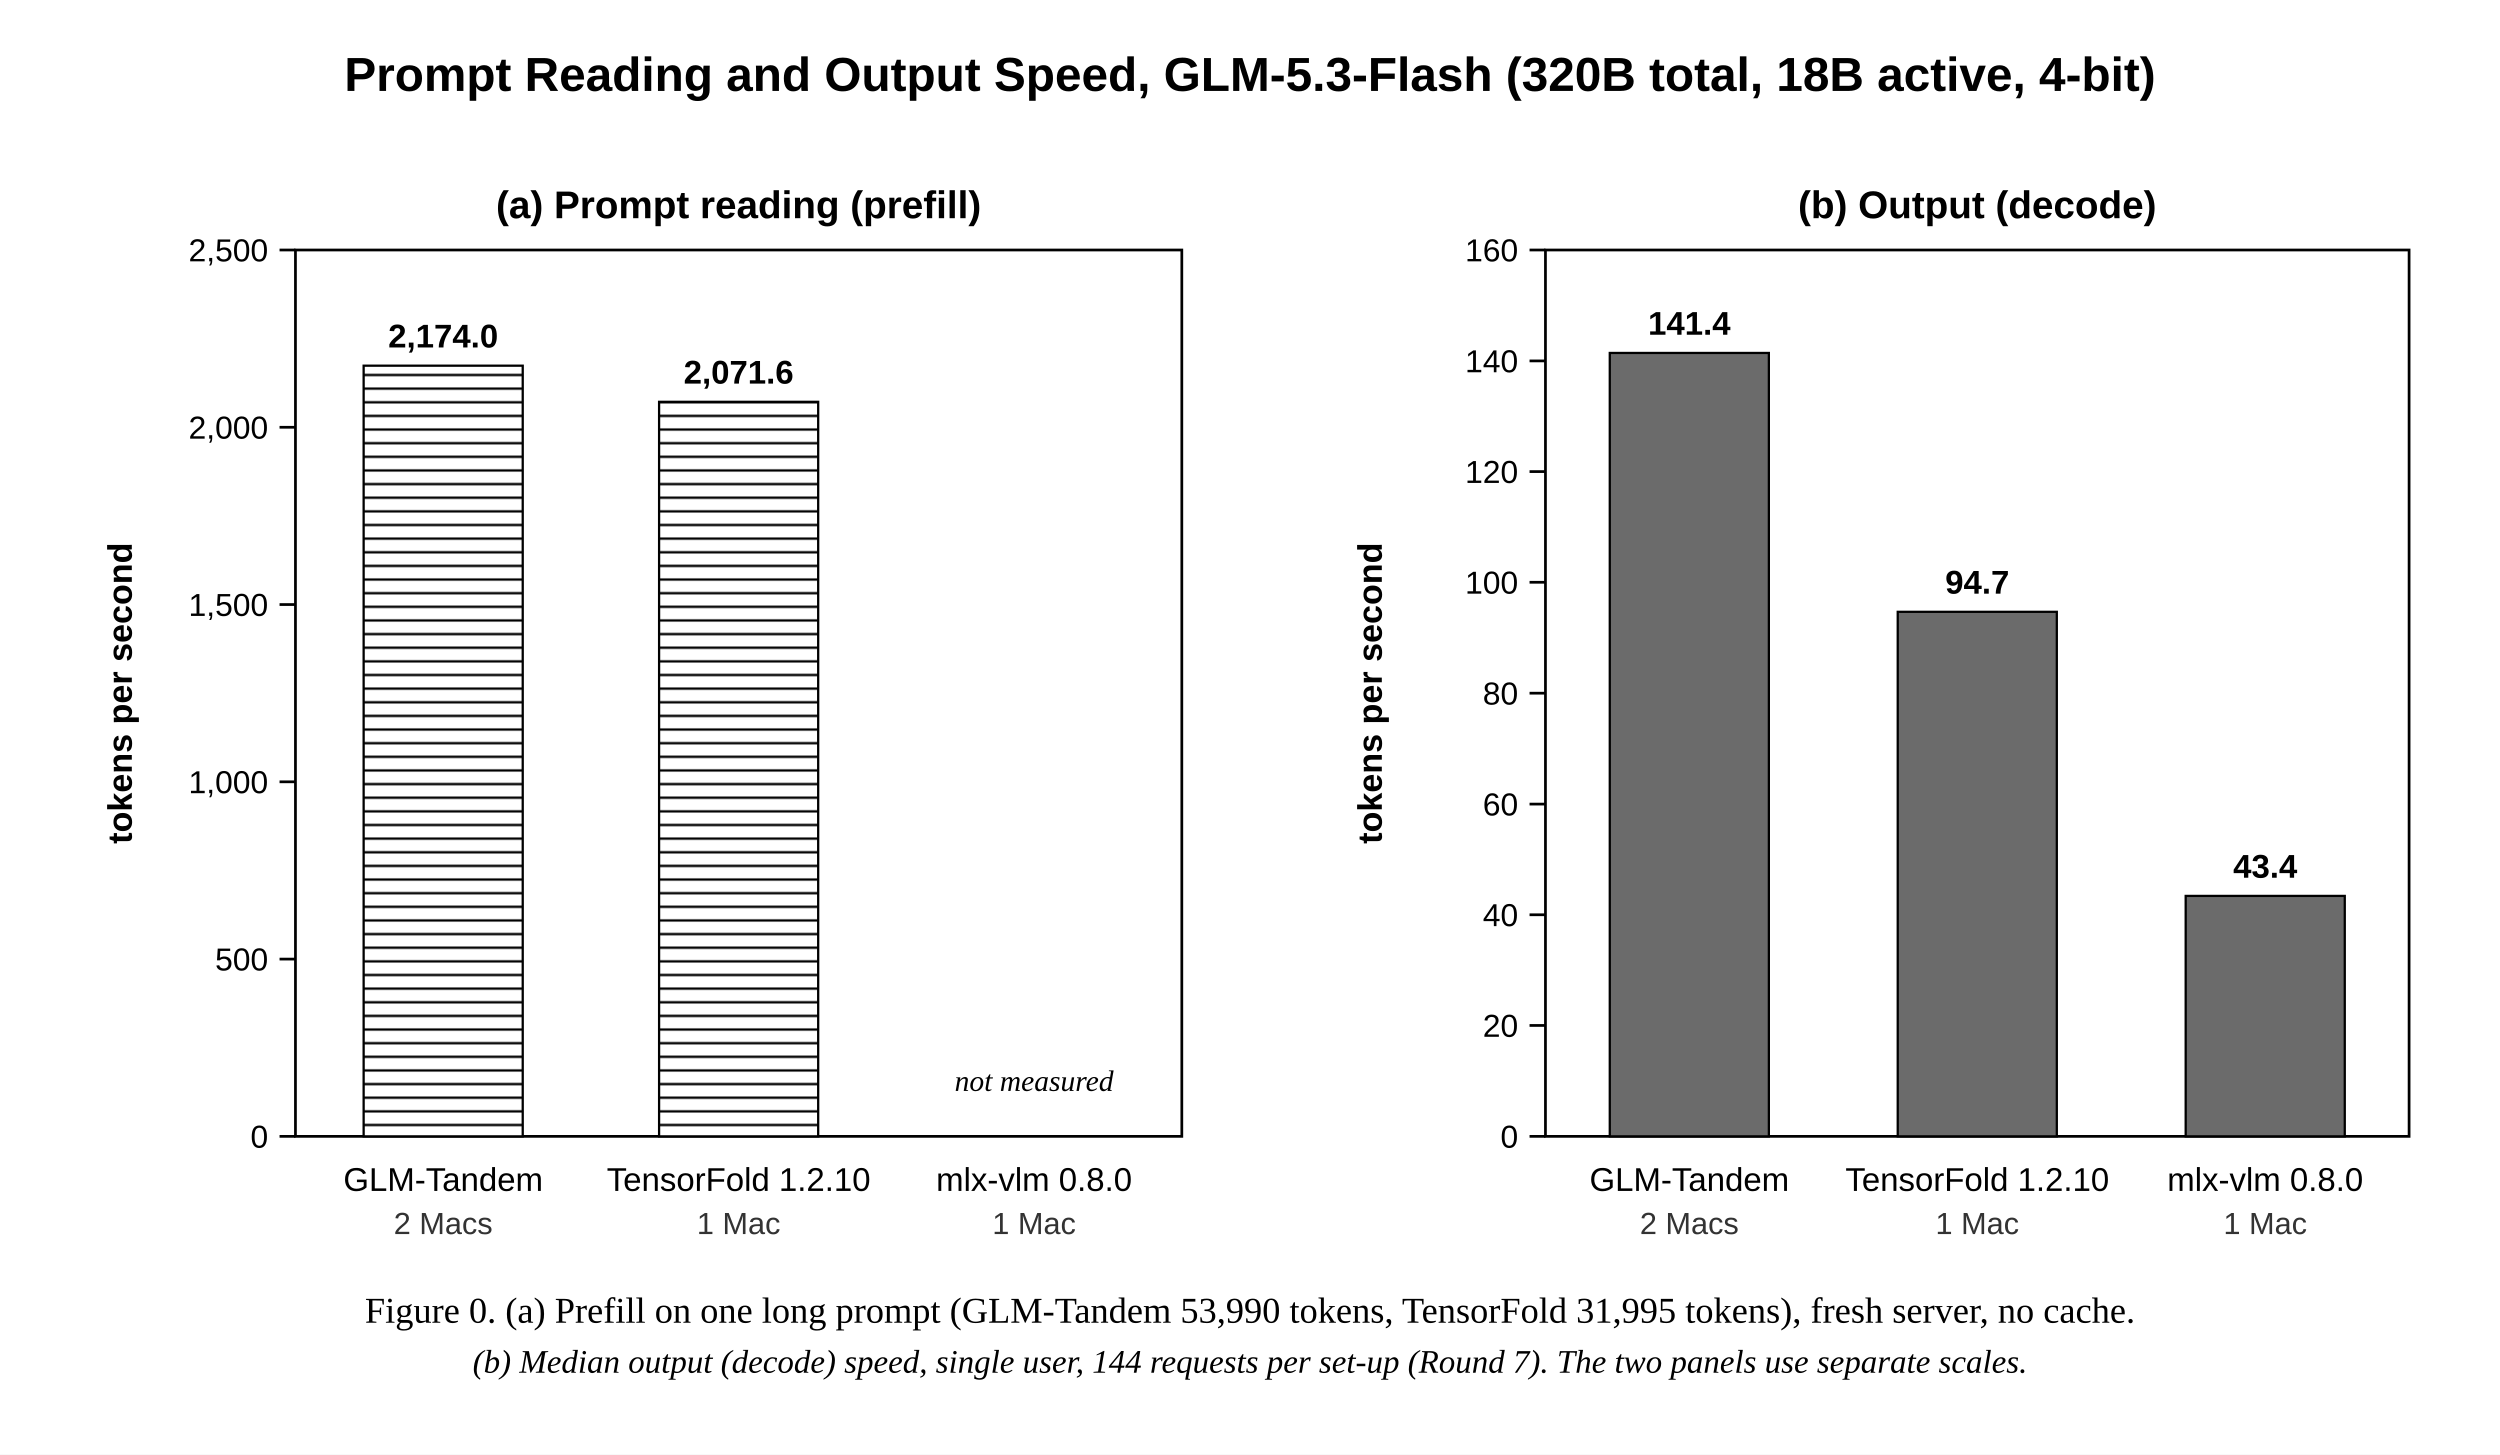
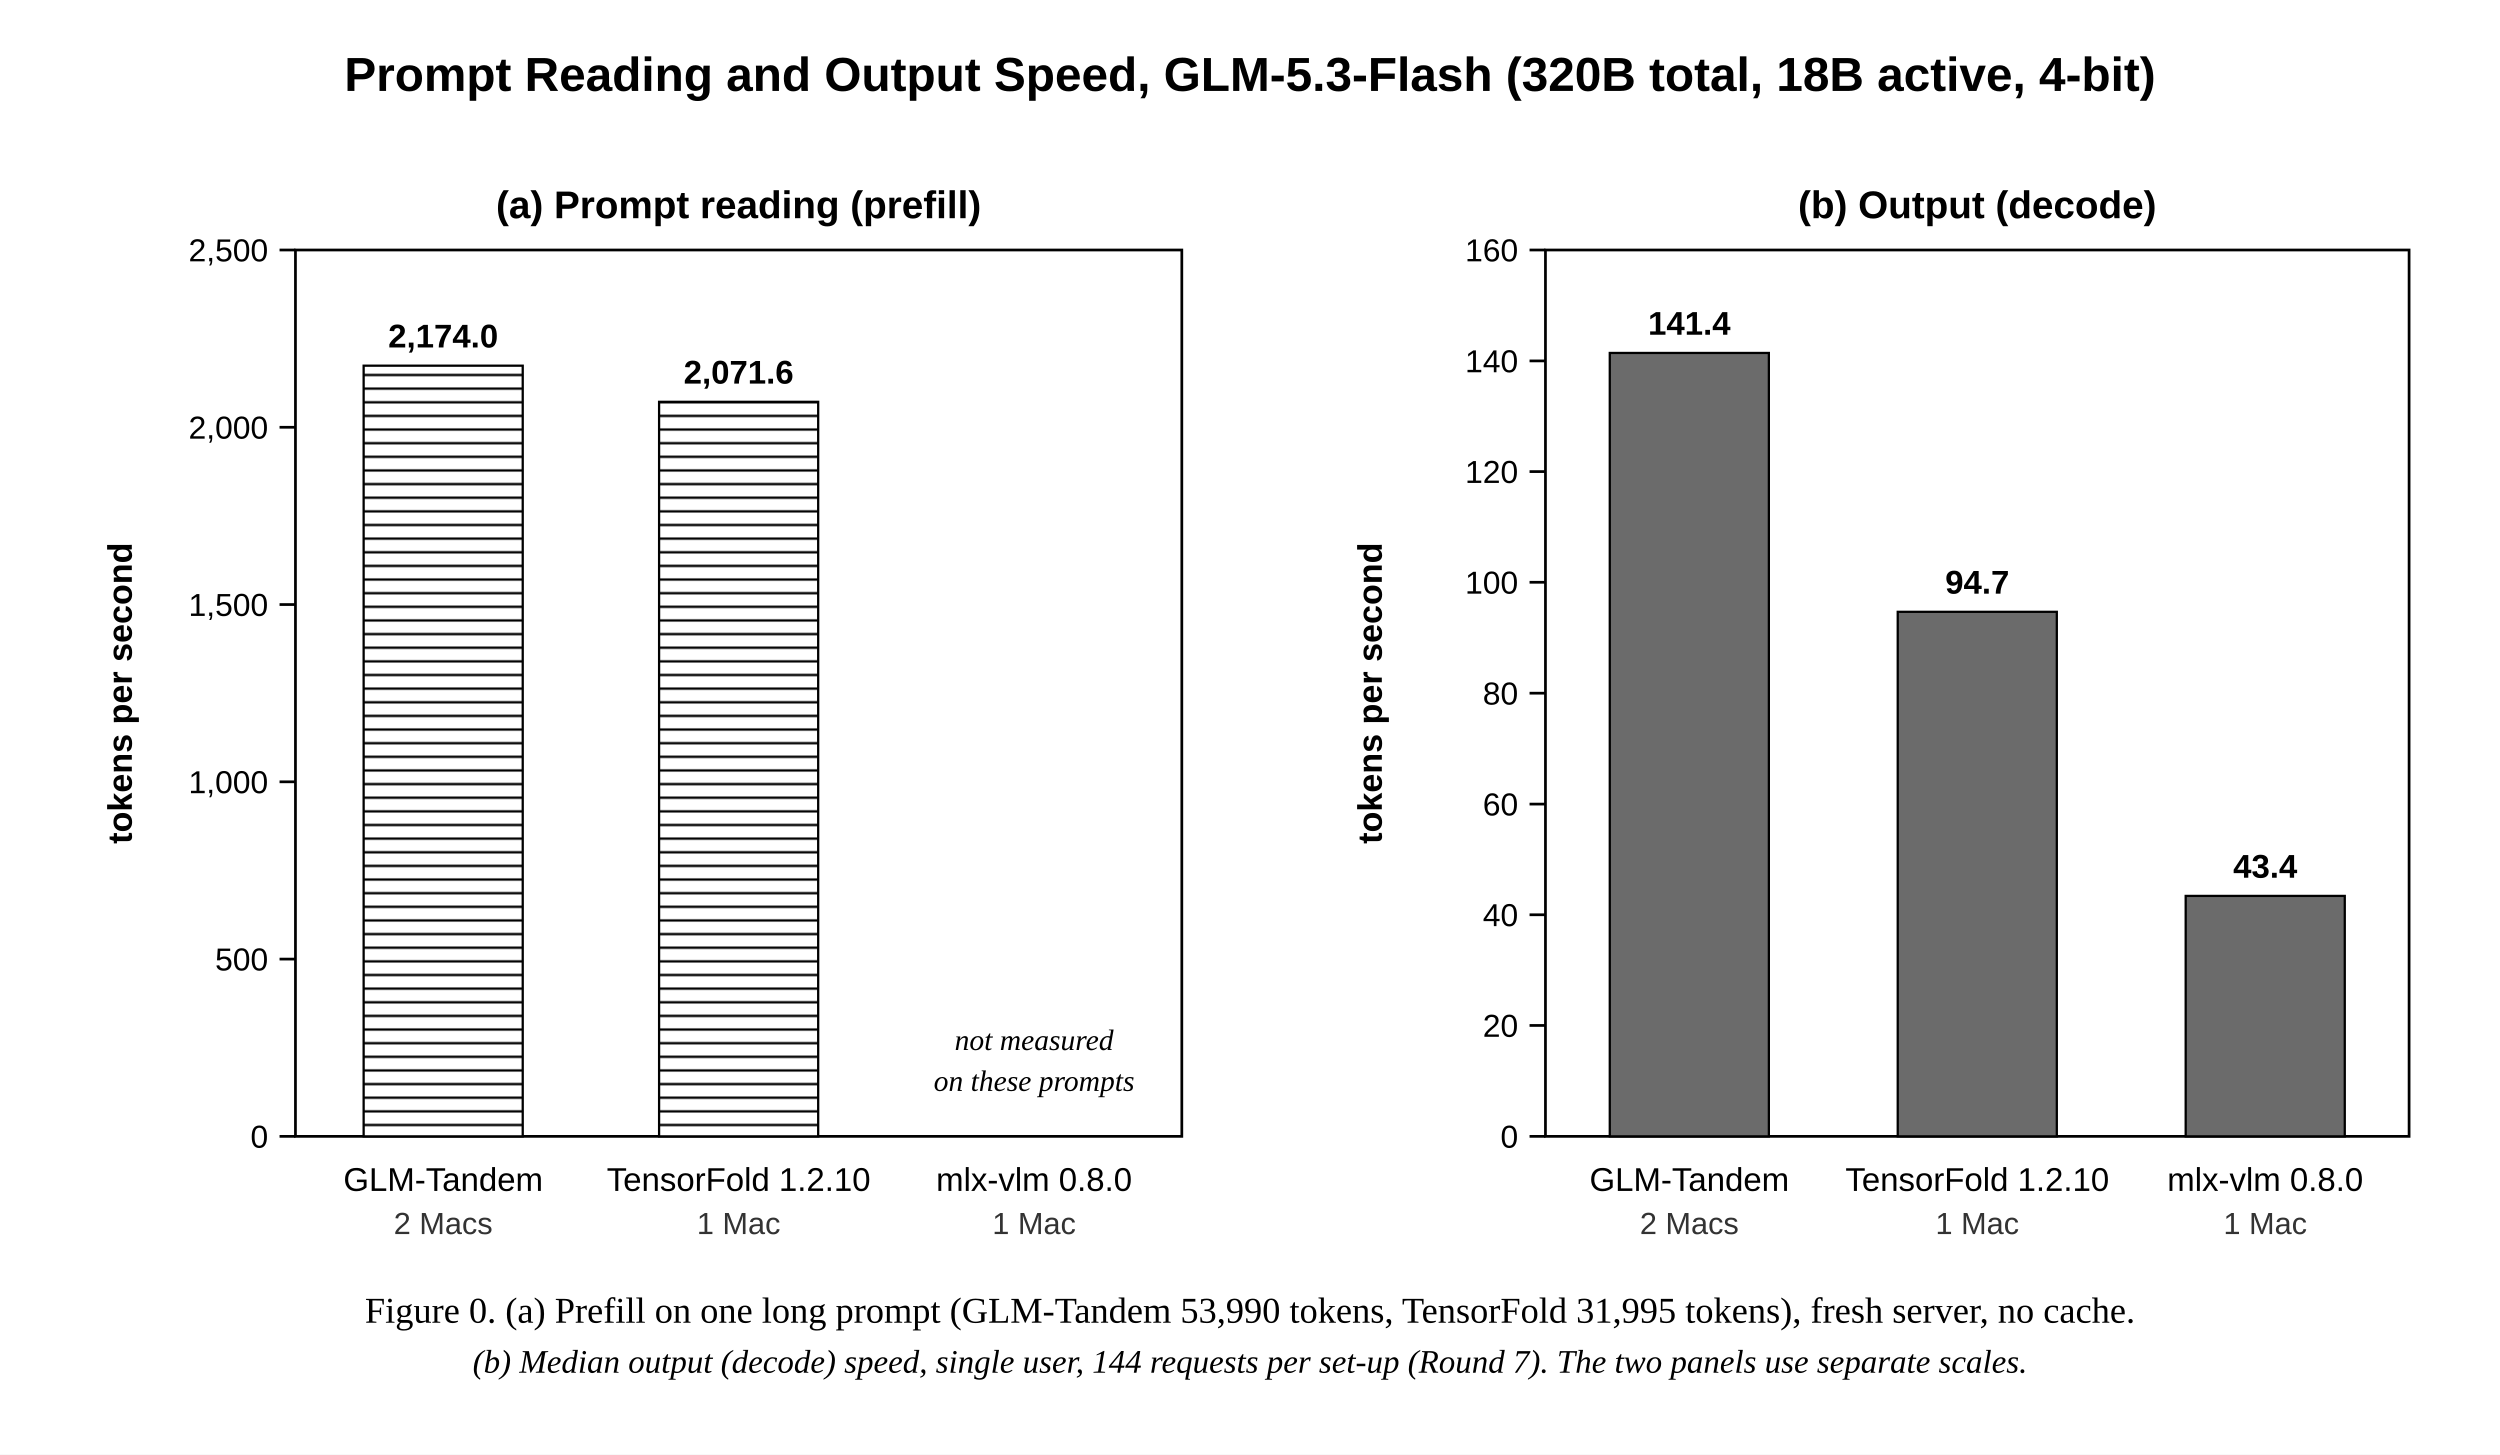
<svg xmlns="http://www.w3.org/2000/svg" viewBox="0 0 1100 640" width="1100" height="640" role="img" aria-label="Prompt Reading and Output Speed">
  <defs>
    <pattern id="p_dark" width="8" height="8" patternUnits="userSpaceOnUse">
      <rect width="8" height="8" fill="#6b6b6b" />
    </pattern>
    <pattern id="p_hlines" width="8" height="6" patternUnits="userSpaceOnUse">
      <rect width="8" height="6" fill="#fff" />
      <line x1="0" y1="3" x2="8" y2="3" stroke="#000" stroke-width="1" />
    </pattern>
    <pattern id="p_cross" width="10" height="10" patternUnits="userSpaceOnUse">
      <rect width="10" height="10" fill="#fff" />
      <path d="M0,0 L10,10 M10,0 L0,10" stroke="#000" stroke-width="1" />
    </pattern>
  </defs>
  <rect width="1100" height="640" fill="#ffffff" />
  <text x="550.0" y="40.0" font-size="21" font-weight="700" font-style="normal" font-family="Arial, Helvetica, 'Liberation Sans', sans-serif" fill="#000000" text-anchor="middle">Prompt Reading and Output Speed, GLM-5.3-Flash (320B total, 18B active, 4-bit)</text>
  <rect x="130" y="110" width="390" height="390" fill="none" stroke="#000000" stroke-width="1.2" />
  <line x1="123" y1="500.0" x2="130" y2="500.0" stroke="#000000" stroke-width="1.2" />
  <text x="118.0" y="505.0" font-size="14" font-weight="400" font-style="normal" font-family="Arial, Helvetica, 'Liberation Sans', sans-serif" fill="#000000" text-anchor="end">0</text>
  <line x1="123" y1="422.0" x2="130" y2="422.0" stroke="#000000" stroke-width="1.2" />
  <text x="118.0" y="427.0" font-size="14" font-weight="400" font-style="normal" font-family="Arial, Helvetica, 'Liberation Sans', sans-serif" fill="#000000" text-anchor="end">500</text>
  <line x1="123" y1="344.0" x2="130" y2="344.0" stroke="#000000" stroke-width="1.2" />
  <text x="118.0" y="349.0" font-size="14" font-weight="400" font-style="normal" font-family="Arial, Helvetica, 'Liberation Sans', sans-serif" fill="#000000" text-anchor="end">1,000</text>
  <line x1="123" y1="266.0" x2="130" y2="266.0" stroke="#000000" stroke-width="1.2" />
  <text x="118.0" y="271.0" font-size="14" font-weight="400" font-style="normal" font-family="Arial, Helvetica, 'Liberation Sans', sans-serif" fill="#000000" text-anchor="end">1,500</text>
  <line x1="123" y1="188.0" x2="130" y2="188.0" stroke="#000000" stroke-width="1.2" />
  <text x="118.0" y="193.0" font-size="14" font-weight="400" font-style="normal" font-family="Arial, Helvetica, 'Liberation Sans', sans-serif" fill="#000000" text-anchor="end">2,000</text>
  <line x1="123" y1="110.0" x2="130" y2="110.0" stroke="#000000" stroke-width="1.2" />
  <text x="118.0" y="115.0" font-size="14" font-weight="400" font-style="normal" font-family="Arial, Helvetica, 'Liberation Sans', sans-serif" fill="#000000" text-anchor="end">2,500</text>
  <text x="325.0" y="96.0" font-size="17" font-weight="700" font-style="normal" font-family="Arial, Helvetica, 'Liberation Sans', sans-serif" fill="#000000" text-anchor="middle">(a) Prompt reading (prefill)</text>
  <text x="58.0" y="305.0" font-size="15" font-weight="700" font-style="normal" font-family="Arial, Helvetica, 'Liberation Sans', sans-serif" fill="#000000" text-anchor="middle" transform="rotate(-90 58.0 305.0)">tokens per second</text>
  <rect x="160.0" y="160.9" width="70.0" height="339.1" fill="url(#p_hlines)" stroke="#000000" stroke-width="1" />
  <text x="195.0" y="152.9" font-size="14.5" font-weight="700" font-style="normal" font-family="Arial, Helvetica, 'Liberation Sans', sans-serif" fill="#000000" text-anchor="middle">2,174.0</text>
  <text x="195.0" y="524.0" font-size="14.5" font-weight="400" font-style="normal" font-family="Arial, Helvetica, 'Liberation Sans', sans-serif" fill="#000000" text-anchor="middle">GLM-Tandem</text>
  <text x="195.0" y="543.0" font-size="13.5" font-weight="400" font-style="normal" font-family="Arial, Helvetica, 'Liberation Sans', sans-serif" fill="#333" text-anchor="middle">2 Macs</text>
  <rect x="290.0" y="176.8" width="70.0" height="323.2" fill="url(#p_hlines)" stroke="#000000" stroke-width="1" />
  <text x="325.0" y="168.8" font-size="14.5" font-weight="700" font-style="normal" font-family="Arial, Helvetica, 'Liberation Sans', sans-serif" fill="#000000" text-anchor="middle">2,071.6</text>
  <text x="325.0" y="524.0" font-size="14.5" font-weight="400" font-style="normal" font-family="Arial, Helvetica, 'Liberation Sans', sans-serif" fill="#000000" text-anchor="middle">TensorFold 1.2.10</text>
  <text x="325.0" y="543.0" font-size="13.5" font-weight="400" font-style="normal" font-family="Arial, Helvetica, 'Liberation Sans', sans-serif" fill="#333" text-anchor="middle">1 Mac</text>
-   <text x="455.0" y="480.0" font-size="13" font-weight="400" font-style="italic" font-family="'Times New Roman', Times, 'Liberation Serif', serif" fill="#000000" text-anchor="middle">not measured</text>
+   <text x="455.0" y="462.0" font-size="13" font-weight="400" font-style="italic" font-family="'Times New Roman', Times, 'Liberation Serif', serif" fill="#000000" text-anchor="middle">not measured</text>
+   <text x="455.0" y="480.0" font-size="13" font-weight="400" font-style="italic" font-family="'Times New Roman', Times, 'Liberation Serif', serif" fill="#000000" text-anchor="middle">on these prompts</text>
  <text x="455.0" y="524.0" font-size="14.5" font-weight="400" font-style="normal" font-family="Arial, Helvetica, 'Liberation Sans', sans-serif" fill="#000000" text-anchor="middle">mlx-vlm 0.8.0</text>
  <text x="455.0" y="543.0" font-size="13.5" font-weight="400" font-style="normal" font-family="Arial, Helvetica, 'Liberation Sans', sans-serif" fill="#333" text-anchor="middle">1 Mac</text>
  <rect x="680" y="110" width="380" height="390" fill="none" stroke="#000000" stroke-width="1.2" />
  <line x1="673" y1="500.0" x2="680" y2="500.0" stroke="#000000" stroke-width="1.2" />
  <text x="668.0" y="505.0" font-size="14" font-weight="400" font-style="normal" font-family="Arial, Helvetica, 'Liberation Sans', sans-serif" fill="#000000" text-anchor="end">0</text>
  <line x1="673" y1="451.2" x2="680" y2="451.2" stroke="#000000" stroke-width="1.2" />
  <text x="668.0" y="456.2" font-size="14" font-weight="400" font-style="normal" font-family="Arial, Helvetica, 'Liberation Sans', sans-serif" fill="#000000" text-anchor="end">20</text>
  <line x1="673" y1="402.5" x2="680" y2="402.5" stroke="#000000" stroke-width="1.2" />
  <text x="668.0" y="407.5" font-size="14" font-weight="400" font-style="normal" font-family="Arial, Helvetica, 'Liberation Sans', sans-serif" fill="#000000" text-anchor="end">40</text>
  <line x1="673" y1="353.8" x2="680" y2="353.8" stroke="#000000" stroke-width="1.2" />
  <text x="668.0" y="358.8" font-size="14" font-weight="400" font-style="normal" font-family="Arial, Helvetica, 'Liberation Sans', sans-serif" fill="#000000" text-anchor="end">60</text>
  <line x1="673" y1="305.0" x2="680" y2="305.0" stroke="#000000" stroke-width="1.2" />
  <text x="668.0" y="310.0" font-size="14" font-weight="400" font-style="normal" font-family="Arial, Helvetica, 'Liberation Sans', sans-serif" fill="#000000" text-anchor="end">80</text>
  <line x1="673" y1="256.2" x2="680" y2="256.2" stroke="#000000" stroke-width="1.2" />
  <text x="668.0" y="261.2" font-size="14" font-weight="400" font-style="normal" font-family="Arial, Helvetica, 'Liberation Sans', sans-serif" fill="#000000" text-anchor="end">100</text>
  <line x1="673" y1="207.5" x2="680" y2="207.5" stroke="#000000" stroke-width="1.2" />
  <text x="668.0" y="212.5" font-size="14" font-weight="400" font-style="normal" font-family="Arial, Helvetica, 'Liberation Sans', sans-serif" fill="#000000" text-anchor="end">120</text>
  <line x1="673" y1="158.8" x2="680" y2="158.8" stroke="#000000" stroke-width="1.2" />
  <text x="668.0" y="163.8" font-size="14" font-weight="400" font-style="normal" font-family="Arial, Helvetica, 'Liberation Sans', sans-serif" fill="#000000" text-anchor="end">140</text>
  <line x1="673" y1="110.0" x2="680" y2="110.0" stroke="#000000" stroke-width="1.2" />
  <text x="668.0" y="115.0" font-size="14" font-weight="400" font-style="normal" font-family="Arial, Helvetica, 'Liberation Sans', sans-serif" fill="#000000" text-anchor="end">160</text>
  <text x="870.0" y="96.0" font-size="17" font-weight="700" font-style="normal" font-family="Arial, Helvetica, 'Liberation Sans', sans-serif" fill="#000000" text-anchor="middle">(b) Output (decode)</text>
  <text x="608.0" y="305.0" font-size="15" font-weight="700" font-style="normal" font-family="Arial, Helvetica, 'Liberation Sans', sans-serif" fill="#000000" text-anchor="middle" transform="rotate(-90 608.0 305.0)">tokens per second</text>
  <rect x="708.3" y="155.3" width="70.0" height="344.7" fill="url(#p_dark)" stroke="#000000" stroke-width="1" />
  <text x="743.3" y="147.3" font-size="14.5" font-weight="700" font-style="normal" font-family="Arial, Helvetica, 'Liberation Sans', sans-serif" fill="#000000" text-anchor="middle">141.4</text>
  <text x="743.3" y="524.0" font-size="14.5" font-weight="400" font-style="normal" font-family="Arial, Helvetica, 'Liberation Sans', sans-serif" fill="#000000" text-anchor="middle">GLM-Tandem</text>
  <text x="743.3" y="543.0" font-size="13.5" font-weight="400" font-style="normal" font-family="Arial, Helvetica, 'Liberation Sans', sans-serif" fill="#333" text-anchor="middle">2 Macs</text>
  <rect x="835.0" y="269.2" width="70.0" height="230.8" fill="url(#p_dark)" stroke="#000000" stroke-width="1" />
  <text x="870.0" y="261.2" font-size="14.5" font-weight="700" font-style="normal" font-family="Arial, Helvetica, 'Liberation Sans', sans-serif" fill="#000000" text-anchor="middle">94.7</text>
  <text x="870.0" y="524.0" font-size="14.5" font-weight="400" font-style="normal" font-family="Arial, Helvetica, 'Liberation Sans', sans-serif" fill="#000000" text-anchor="middle">TensorFold 1.2.10</text>
  <text x="870.0" y="543.0" font-size="13.5" font-weight="400" font-style="normal" font-family="Arial, Helvetica, 'Liberation Sans', sans-serif" fill="#333" text-anchor="middle">1 Mac</text>
  <rect x="961.7" y="394.2" width="70.0" height="105.8" fill="url(#p_dark)" stroke="#000000" stroke-width="1" />
  <text x="996.7" y="386.2" font-size="14.5" font-weight="700" font-style="normal" font-family="Arial, Helvetica, 'Liberation Sans', sans-serif" fill="#000000" text-anchor="middle">43.4</text>
  <text x="996.7" y="524.0" font-size="14.5" font-weight="400" font-style="normal" font-family="Arial, Helvetica, 'Liberation Sans', sans-serif" fill="#000000" text-anchor="middle">mlx-vlm 0.8.0</text>
  <text x="996.7" y="543.0" font-size="13.5" font-weight="400" font-style="normal" font-family="Arial, Helvetica, 'Liberation Sans', sans-serif" fill="#333" text-anchor="middle">1 Mac</text>
  <text x="550.0" y="582.0" font-size="16" font-weight="400" font-style="normal" font-family="'Times New Roman', Times, 'Liberation Serif', serif" fill="#000000" text-anchor="middle">Figure 0. (a) Prefill on one long prompt (GLM-Tandem 53,990 tokens, TensorFold 31,995 tokens), fresh server, no cache.</text>
  <text x="550.0" y="604.0" font-size="14.5" font-weight="400" font-style="italic" font-family="'Times New Roman', Times, 'Liberation Serif', serif" fill="#000000" text-anchor="middle">(b) Median output (decode) speed, single user, 144 requests per set-up (Round 7). The two panels use separate scales.</text>
</svg>
